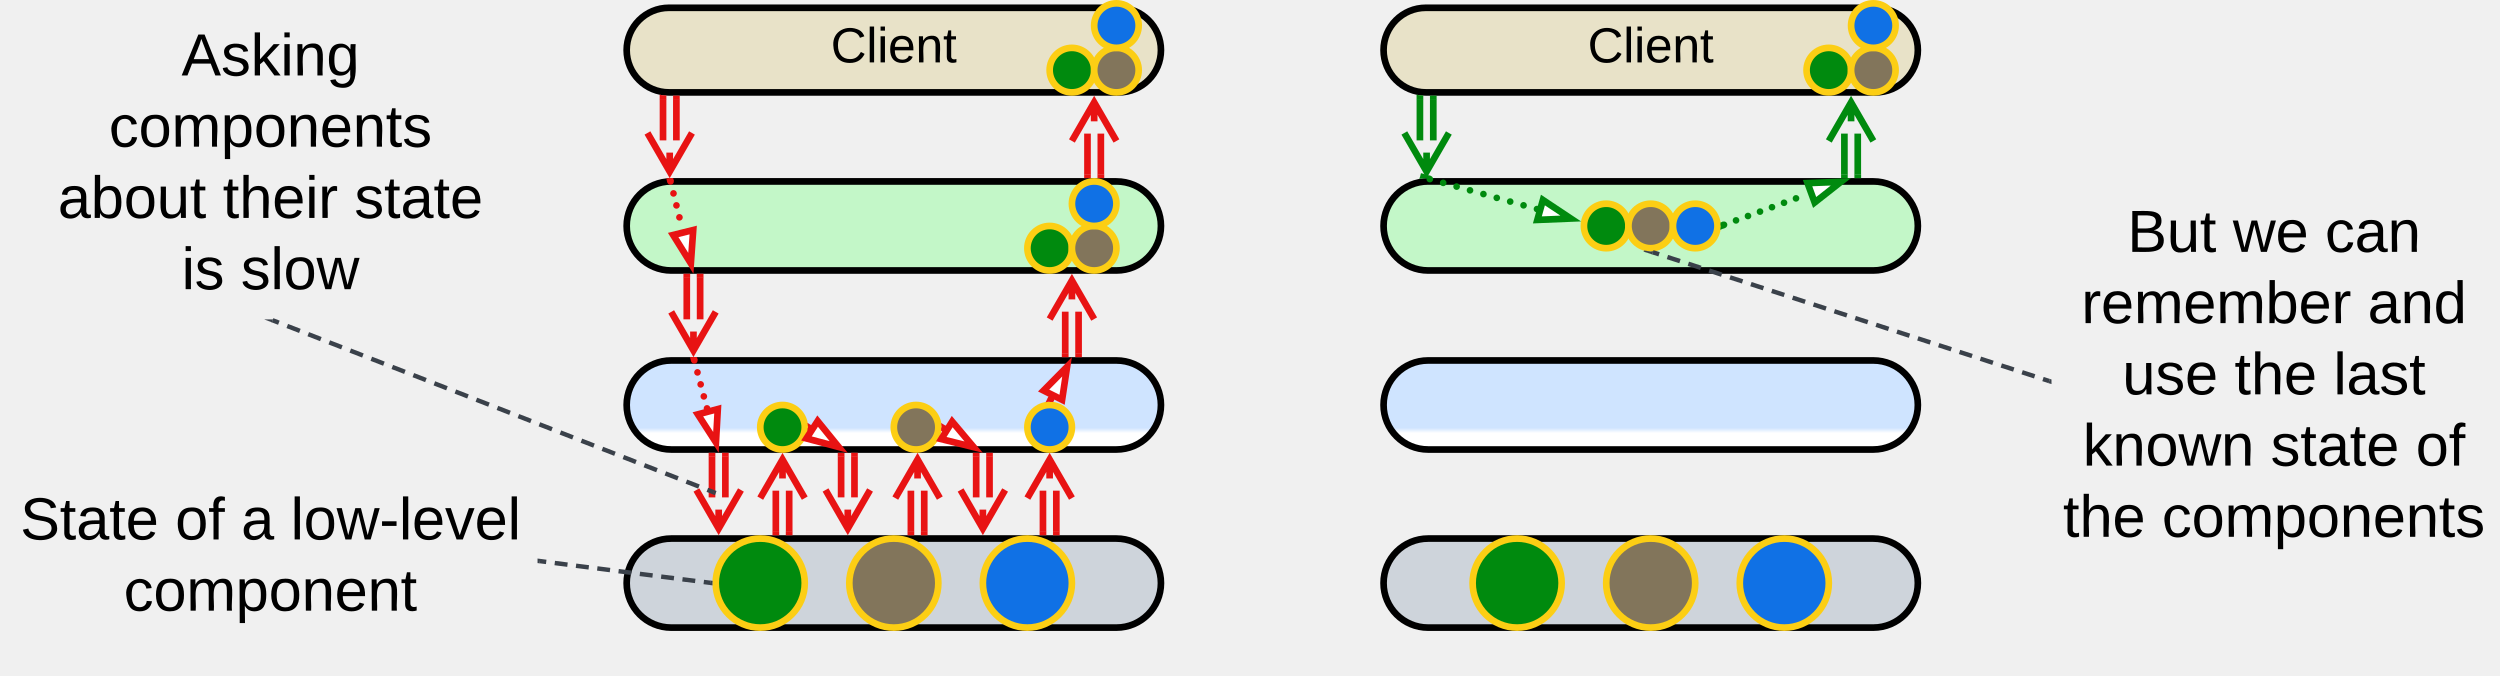
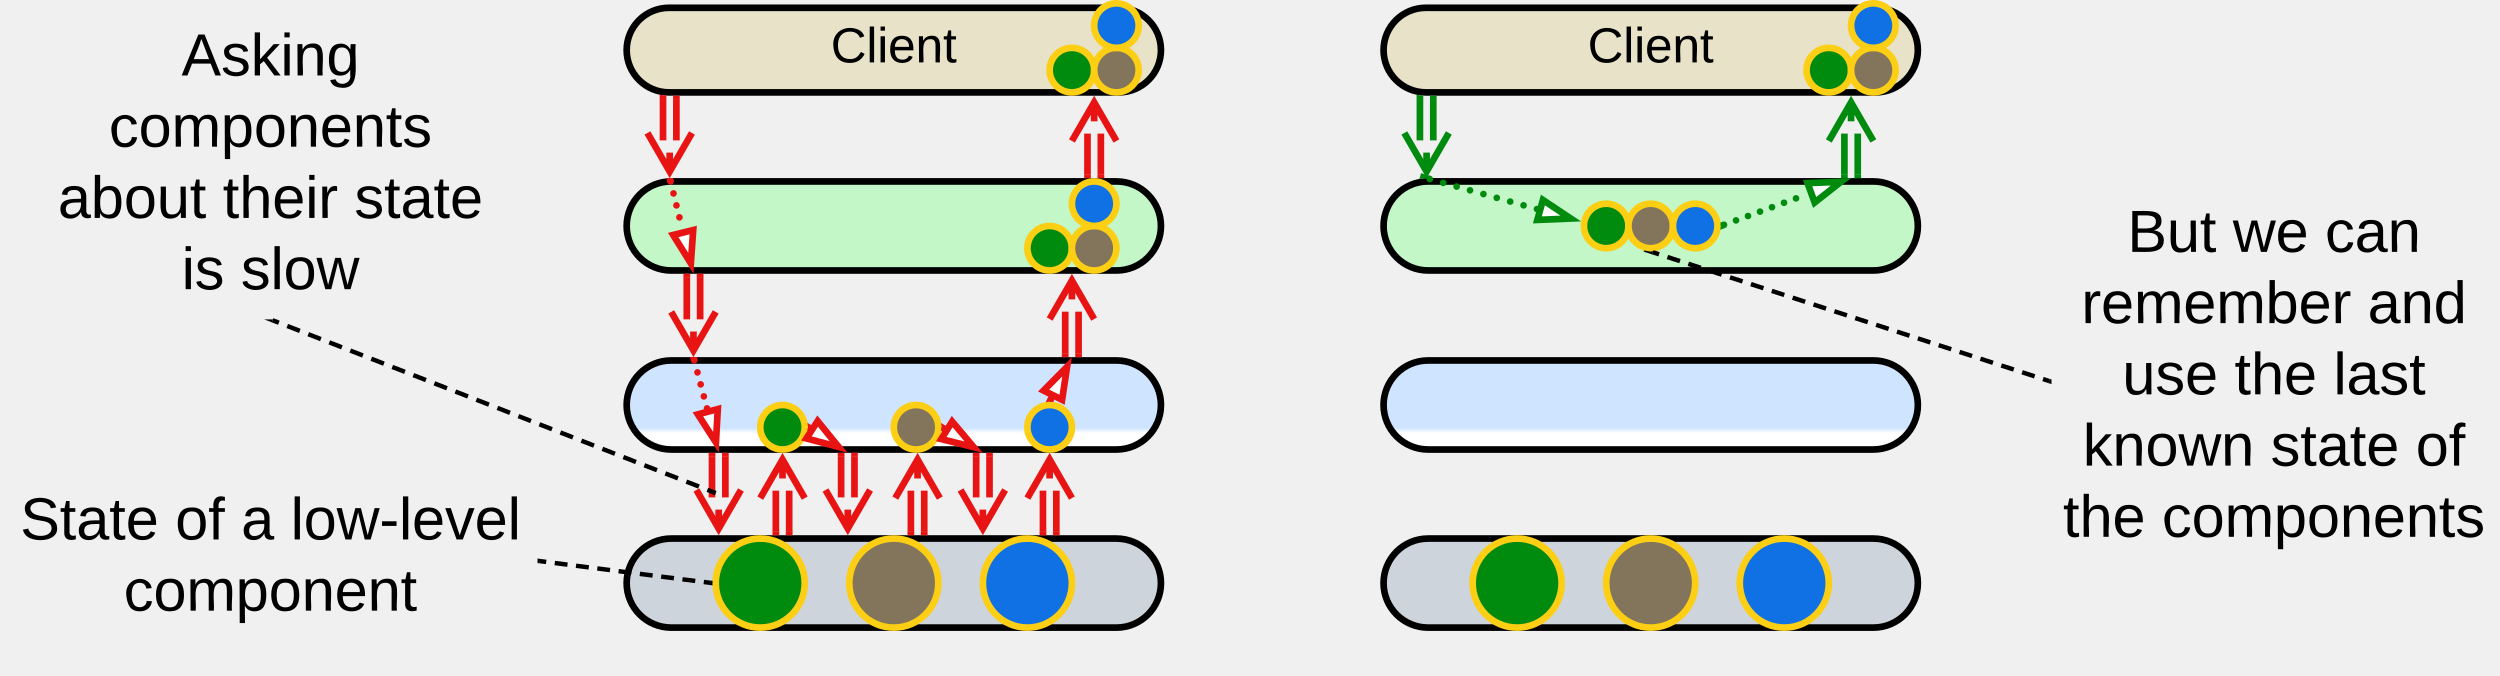
<svg xmlns="http://www.w3.org/2000/svg" xmlns:ns1="lucid" xmlns:xlink="http://www.w3.org/1999/xlink" width="1123" height="303.42">
  <g transform="translate(-78.5 -438.5)" ns1:page-tab-id="0_0">
    <path d="M360 700.42a20 20 0 0 1 20-20h200a20 20 0 0 1 20 20 20 20 0 0 1-20 20H380a20 20 0 0 1-20-20z" stroke="#000" stroke-width="3" fill="#ced4db" />
    <path d="M360 620.42a20 20 0 0 1 20-20h200a20 20 0 0 1 20 20 20 20 0 0 1-20 20H380a20 20 0 0 1-20-20z" stroke="#000" stroke-width="3" fill="url(#a)" />
    <path d="M360 540a20 20 0 0 1 20-20h200a20 20 0 0 1 20 20 20 20 0 0 1-20 20H380a20 20 0 0 1-20-20z" stroke="#000" stroke-width="3" fill="#c3f7c8" />
    <path d="M360 461a19 19 0 0 1 19-19h202a19 19 0 0 1 19 19 19 19 0 0 1-19 19H379a19 19 0 0 1-19-19z" stroke="#000" stroke-width="3" fill="#e8e2c8" />
    <use xlink:href="#b" transform="matrix(1,0,0,1,365,447) translate(86.70253 19.52778)" />
    <path d="M440 700.42c0 11.04-8.95 20-20 20s-20-8.96-20-20c0-11.05 8.95-20 20-20s20 8.95 20 20z" stroke="#fcce14" stroke-width="3" fill="#008a0e" />
    <path d="M500 700.42c0 11.04-8.95 20-20 20s-20-8.96-20-20c0-11.05 8.95-20 20-20s20 8.95 20 20z" stroke="#fcce14" stroke-width="3" fill="#82755b" />
    <path d="M560 700.42c0 11.04-8.95 20-20 20s-20-8.96-20-20c0-11.05 8.95-20 20-20s20 8.95 20 20z" stroke="#fcce14" stroke-width="3" fill="#1071e5" />
    <path d="M382.33 483v18.56M376.33 483v18.56" stroke="#e81313" stroke-width="3" fill="none" />
    <path d="M383.8 483.04h-2.94v-1.54h2.95zM375.8 481.25l2 .16v1.64h-2.94v-2z" stroke="#e81313" stroke-width=".05" fill="#e81313" />
    <path d="M389.33 498.23l-10 17.32-10-17.32m10 17.32v-8.5M393 563v18.93M387 563v18.93" stroke="#e81313" stroke-width="3" fill="none" />
    <path d="M394.48 563.04h-2.96v-1.54h2.96zM388.48 563.04h-2.96v-1.54h2.96z" stroke="#e81313" stroke-width=".05" fill="#e81313" />
    <path d="M400 578.6l-10 17.32-10-17.32m10 17.32v-8.5M404.33 643.42v18.5M398.33 643.42v18.5" stroke="#e81313" stroke-width="3" fill="none" />
    <path d="M405.8 643.46h-2.94v-1.54h2.95zM399.8 643.46h-2.94v-1.54h2.95z" stroke="#e81313" stroke-width=".05" fill="#e81313" />
    <path d="M411.33 658.6l-10 17.32-10-17.32m10 17.32v-8.5M427 677.42v-18.5M433 677.42v-18.5" stroke="#e81313" stroke-width="3" fill="none" />
    <path d="M428.48 677.38v1.54h-2.96v-1.54zM434.48 677.38v1.54h-2.96v-1.54z" stroke="#e81313" stroke-width=".05" fill="#e81313" />
    <path d="M420 662.26l10-17.32 10 17.32m-10-17.32v8.5" stroke="#e81313" stroke-width="3" fill="none" />
    <path d="M440 630.42c0 5.52-4.48 10-10 10s-10-4.48-10-10 4.48-10 10-10 10 4.48 10 10z" stroke="#fcce14" stroke-width="3" fill="#008a0e" />
    <path d="M500 630.42c0 5.52-4.48 10-10 10s-10-4.48-10-10 4.48-10 10-10 10 4.48 10 10z" stroke="#fcce14" stroke-width="3" fill="#82755b" />
    <path d="M560 630.42c0 5.52-4.48 10-10 10s-10-4.48-10-10 4.48-10 10-10 10 4.48 10 10z" stroke="#fcce14" stroke-width="3" fill="#1071e5" />
    <path d="M462.33 643.42v18.5M456.33 643.42v18.5" stroke="#e81313" stroke-width="3" fill="none" />
    <path d="M463.8 643.46h-2.94v-1.54h2.95zM457.8 643.46h-2.94v-1.54h2.95z" stroke="#e81313" stroke-width=".05" fill="#e81313" />
    <path d="M469.33 658.6l-10 17.32-10-17.32m10 17.32v-8.5M487.67 677.42v-18.5M493.67 677.42v-18.5" stroke="#e81313" stroke-width="3" fill="none" />
    <path d="M489.14 677.38v1.54h-2.95v-1.54zM495.14 677.38v1.54h-2.95v-1.54z" stroke="#e81313" stroke-width=".05" fill="#e81313" />
    <path d="M480.67 662.24l10-17.32 10 17.32m-10-17.32v8.5M523 643.42v18.5M517 643.42v18.5" stroke="#e81313" stroke-width="3" fill="none" />
    <path d="M524.48 643.46h-2.96v-1.54h2.96zM518.48 643.46h-2.96v-1.54h2.96z" stroke="#e81313" stroke-width=".05" fill="#e81313" />
    <path d="M530 658.6l-10 17.32-10-17.32m10 17.32v-8.5M547 677.42v-18.5M553 677.42v-18.5" stroke="#e81313" stroke-width="3" fill="none" />
    <path d="M548.48 677.38v1.54h-2.96v-1.54zM554.48 677.38v1.54h-2.96v-1.54z" stroke="#e81313" stroke-width=".05" fill="#e81313" />
    <path d="M540 662.24l10-17.32 10 17.32m-10-17.32v8.5M557 597.42V578.5M563 597.42V578.5" stroke="#e81313" stroke-width="3" fill="none" />
    <path d="M558.48 597.38v1.54h-2.96v-1.54zM564.48 597.38v1.54h-2.96v-1.54z" stroke="#e81313" stroke-width=".05" fill="#e81313" />
    <path d="M550 581.82l10-17.32 10 17.32m-10-17.32v8.5M567 517v-18.5M573 517v-18.5" stroke="#e81313" stroke-width="3" fill="none" />
    <path d="M568.48 516.96v1.54h-2.96v-1.54zM574.48 516.96v1.54h-2.96v-1.54z" stroke="#e81313" stroke-width=".05" fill="#e81313" />
    <path d="M560 501.82l10-17.32 10 17.32m-10-17.32v8.5" stroke="#e81313" stroke-width="3" fill="none" />
    <path d="M549.17 617.58v-.02a1.5 1.5 0 0 1 1.5-1.5 1.5 1.5 0 0 1 1.5 1.5 1.5 1.5 0 0 1-1.5 1.5 1.5 1.5 0 0 1-1.5-1.5" fill="#e81313" />
    <path d="M552 618.2l-.45.9-1.55-.2-1.76.24 1.13-2.27z" stroke="#e81313" stroke-width=".05" fill="#e81313" />
    <path d="M557.83 603.26l-2.24 14.83-8.3-4.16z" stroke="#e81313" stroke-width="3" fill="#fff" />
    <path d="M501.3 631.23v-.02a1.5 1.5 0 0 1 1.5-1.5 1.5 1.5 0 0 1 1.5 1.5 1.5 1.5 0 0 1-1.5 1.5 1.5 1.5 0 0 1-1.5-1.5" fill="#e81313" />
    <path d="M503.6 629.98l-1.56 2.5-.78-.48.26-1.56-.25-1.9z" stroke="#e81313" stroke-width=".05" fill="#e81313" />
    <path d="M515.88 639.35l-14.56-3.6 4.9-7.87z" stroke="#e81313" stroke-width="3" fill="#fff" />
    <path d="M441.27 631.25v-.02a1.5 1.5 0 0 1 1.5-1.5 1.5 1.5 0 0 1 1.5 1.5 1.5 1.5 0 0 1-1.5 1.5 1.5 1.5 0 0 1-1.5-1.5" fill="#e81313" />
    <path d="M443.6 630l-1.6 2.5-.74-.5.26-1.56-.26-1.94z" stroke="#e81313" stroke-width=".05" fill="#e81313" />
    <path d="M455.25 639.3l-14.5-3.85 5.03-7.8z" stroke="#e81313" stroke-width="3" fill="#fff" />
    <path d="M388.88 600.38a1.5 1.5 0 0 1 1.5-1.5 1.5 1.5 0 0 1 1.5 1.5 1.5 1.5 0 0 1-1.5 1.5 1.5 1.5 0 0 1-1.5-1.5v-.03m1.43 5.43a1.5 1.5 0 0 1 1.5-1.5 1.5 1.5 0 0 1 1.5 1.5 1.5 1.5 0 0 1-1.5 1.5 1.5 1.5 0 0 1-1.5-1.5v-.02m1.43 5.43v-.03a1.5 1.5 0 0 1 1.5-1.5 1.5 1.5 0 0 1 1.5 1.5 1.5 1.5 0 0 1-1.5 1.5 1.5 1.5 0 0 1-1.5-1.5m1.42 5.42v-.02a1.5 1.5 0 0 1 1.5-1.5 1.5 1.5 0 0 1 1.5 1.5 1.5 1.5 0 0 1-1.5 1.5 1.5 1.5 0 0 1-1.5-1.5v-.02m1.43 5.43v-.02a1.5 1.5 0 0 1 1.5-1.5 1.5 1.5 0 0 1 1.5 1.5 1.5 1.5 0 0 1-1.5 1.5 1.5 1.5 0 0 1-1.5-1.5v-.02" fill="#e81313" />
    <path d="M391.82 600.03l-2.86.75-.5-1.86h3.06z" stroke="#e81313" stroke-width=".05" fill="#e81313" />
    <path d="M400.1 637.22l-8.12-12.6 8.96-2.37z" stroke="#e81313" stroke-width="3" fill="#fff" />
    <path d="M378.2 520.02V520a1.5 1.5 0 0 1 1.5-1.5 1.5 1.5 0 0 1 1.5 1.5 1.5 1.5 0 0 1-1.5 1.5 1.5 1.5 0 0 1-1.5-1.5m1.33 5.4v-.02a1.5 1.5 0 0 1 1.5-1.5 1.5 1.5 0 0 1 1.5 1.5 1.5 1.5 0 0 1-1.5 1.5 1.5 1.5 0 0 1-1.5-1.5v-.02m1.33 5.4a1.5 1.5 0 0 1 1.5-1.5 1.5 1.5 0 0 1 1.5 1.5 1.5 1.5 0 0 1-1.5 1.5 1.5 1.5 0 0 1-1.5-1.5v-.03m1.34 5.4a1.5 1.5 0 0 1 1.5-1.5 1.5 1.5 0 0 1 1.5 1.5 1.5 1.5 0 0 1-1.5 1.5 1.5 1.5 0 0 1-1.5-1.5v-.03" fill="#e81313" />
    <path d="M381.13 519.68l-2.86.72-.43-1.74 2.1-.16h.9z" stroke="#e81313" stroke-width=".05" fill="#e81313" />
    <path d="M388.83 556.8l-7.94-12.74 9-2.23z" stroke="#e81313" stroke-width="3" fill="#fff" />
    <path d="M560 550c0 5.52-4.48 10-10 10s-10-4.48-10-10 4.48-10 10-10 10 4.48 10 10z" stroke="#fcce14" stroke-width="3" fill="#008a0e" />
    <path d="M580 550c0 5.52-4.48 10-10 10s-10-4.48-10-10 4.48-10 10-10 10 4.48 10 10z" stroke="#fcce14" stroke-width="3" fill="#82755b" />
    <path d="M580 530c0 5.52-4.48 10-10 10s-10-4.48-10-10 4.48-10 10-10 10 4.48 10 10z" stroke="#fcce14" stroke-width="3" fill="#1071e5" />
    <path d="M570 470c0 5.52-4.48 10-10 10s-10-4.48-10-10 4.48-10 10-10 10 4.48 10 10z" stroke="#fcce14" stroke-width="3" fill="#008a0e" />
    <path d="M590 470c0 5.52-4.48 10-10 10s-10-4.48-10-10 4.48-10 10-10 10 4.48 10 10z" stroke="#fcce14" stroke-width="3" fill="#82755b" />
    <path d="M590 450c0 5.52-4.48 10-10 10s-10-4.48-10-10 4.48-10 10-10 10 4.48 10 10z" stroke="#fcce14" stroke-width="3" fill="#1071e5" />
    <path d="M700 700.42a20 20 0 0 1 20-20h200a20 20 0 0 1 20 20 20 20 0 0 1-20 20H720a20 20 0 0 1-20-20z" stroke="#000" stroke-width="3" fill="#ced4db" />
    <path d="M700 620.42a20 20 0 0 1 20-20h200a20 20 0 0 1 20 20 20 20 0 0 1-20 20H720a20 20 0 0 1-20-20z" stroke="#000" stroke-width="3" fill="url(#c)" />
    <path d="M700 540a20 20 0 0 1 20-20h200a20 20 0 0 1 20 20 20 20 0 0 1-20 20H720a20 20 0 0 1-20-20z" stroke="#000" stroke-width="3" fill="#c3f7c8" />
    <path d="M700 461a19 19 0 0 1 19-19h202a19 19 0 0 1 19 19 19 19 0 0 1-19 19H719a19 19 0 0 1-19-19z" stroke="#000" stroke-width="3" fill="#e8e2c8" />
    <use xlink:href="#b" transform="matrix(1,0,0,1,705,447) translate(86.70253 19.52778)" />
    <path d="M780 700.42c0 11.04-8.95 20-20 20s-20-8.96-20-20c0-11.05 8.95-20 20-20s20 8.95 20 20z" stroke="#fcce14" stroke-width="3" fill="#008a0e" />
    <path d="M840 700.42c0 11.04-8.95 20-20 20s-20-8.96-20-20c0-11.05 8.95-20 20-20s20 8.95 20 20z" stroke="#fcce14" stroke-width="3" fill="#82755b" />
    <path d="M900 700.42c0 11.04-8.95 20-20 20s-20-8.96-20-20c0-11.05 8.95-20 20-20s20 8.95 20 20z" stroke="#fcce14" stroke-width="3" fill="#1071e5" />
    <path d="M722.33 483v18.56M716.33 483v18.56" stroke="#008a0e" stroke-width="3" fill="none" />
    <path d="M723.8 483.04h-2.94v-1.54h2.95zM715.8 481.25l2 .16v1.64h-2.94v-2z" stroke="#008a0e" stroke-width=".05" fill="#008a0e" />
    <path d="M729.33 498.23l-10 17.32-10-17.32m10 17.32v-8.5M907 517v-18.5M913 517v-18.5" stroke="#008a0e" stroke-width="3" fill="none" />
    <path d="M908.48 516.96v1.54h-2.96v-1.54zM914.48 516.96v1.54h-2.96v-1.54z" stroke="#008a0e" stroke-width=".05" fill="#008a0e" />
    <path d="M900 501.82l10-17.32 10 17.32m-10-17.32v8.5" stroke="#008a0e" stroke-width="3" fill="none" />
    <path d="M719.28 518.97v-.02a1.5 1.5 0 0 1 1.5-1.5 1.5 1.5 0 0 1 1.5 1.5 1.5 1.5 0 0 1-1.5 1.5 1.5 1.5 0 0 1-1.5-1.5m6 1.7a1.5 1.5 0 0 1 1.5-1.5 1.5 1.5 0 0 1 1.5 1.5 1.5 1.5 0 0 1-1.5 1.5 1.5 1.5 0 0 1-1.5-1.5v-.03m6.03 1.7a1.5 1.5 0 0 1 1.5-1.5 1.5 1.5 0 0 1 1.5 1.5 1.5 1.5 0 0 1-1.5 1.5 1.5 1.5 0 0 1-1.5-1.5v-.02m6.02 1.72V524a1.5 1.5 0 0 1 1.5-1.5 1.5 1.5 0 0 1 1.5 1.5 1.5 1.5 0 0 1-1.5 1.5 1.5 1.5 0 0 1-1.5-1.5m6.02 1.7v-.02a1.5 1.5 0 0 1 1.5-1.5 1.5 1.5 0 0 1 1.5 1.5 1.5 1.5 0 0 1-1.5 1.5 1.5 1.5 0 0 1-1.5-1.5m6 1.7a1.5 1.5 0 0 1 1.5-1.5 1.5 1.5 0 0 1 1.5 1.5 1.5 1.5 0 0 1-1.5 1.5 1.5 1.5 0 0 1-1.5-1.5v-.03m6.03 1.7a1.5 1.5 0 0 1 1.5-1.5 1.5 1.5 0 0 1 1.5 1.5 1.5 1.5 0 0 1-1.5 1.5 1.5 1.5 0 0 1-1.5-1.5v-.02m6 1.72v-.02a1.5 1.5 0 0 1 1.5-1.5 1.5 1.5 0 0 1 1.5 1.5 1.5 1.5 0 0 1-1.5 1.5 1.5 1.5 0 0 1-1.5-1.5m6.03 1.7v-.02a1.5 1.5 0 0 1 1.5-1.5 1.5 1.5 0 0 1 1.5 1.5 1.5 1.5 0 0 1-1.5 1.5 1.5 1.5 0 0 1-1.5-1.5" fill="#008a0e" />
    <path d="M721.2 517.54l-.26.96h-1l-3.3.26-.52.12.72-2.56z" stroke="#008a0e" stroke-width=".05" fill="#008a0e" />
    <path d="M784.08 536.66l-15 .62 2.5-8.93z" stroke="#008a0e" stroke-width="3" fill="#fff" />
    <path d="M810 540c0 5.52-4.48 10-10 10s-10-4.48-10-10 4.48-10 10-10 10 4.48 10 10z" stroke="#fcce14" stroke-width="3" fill="#008a0e" />
    <path d="M830 540c0 5.52-4.48 10-10 10s-10-4.48-10-10 4.48-10 10-10 10 4.48 10 10z" stroke="#fcce14" stroke-width="3" fill="#82755b" />
    <path d="M850 540c0 5.52-4.48 10-10 10s-10-4.48-10-10 4.48-10 10-10 10 4.48 10 10z" stroke="#fcce14" stroke-width="3" fill="#1071e5" />
    <path d="M910 470c0 5.52-4.48 10-10 10s-10-4.48-10-10 4.48-10 10-10 10 4.48 10 10z" stroke="#fcce14" stroke-width="3" fill="#008a0e" />
    <path d="M930 470c0 5.52-4.48 10-10 10s-10-4.48-10-10 4.48-10 10-10 10 4.48 10 10z" stroke="#fcce14" stroke-width="3" fill="#82755b" />
    <path d="M930 450c0 5.52-4.48 10-10 10s-10-4.48-10-10 4.48-10 10-10 10 4.48 10 10z" stroke="#fcce14" stroke-width="3" fill="#1071e5" />
    <path d="M851.42 539.5v-.02a1.5 1.5 0 0 1 1.5-1.5 1.5 1.5 0 0 1 1.5 1.5 1.5 1.5 0 0 1-1.5 1.5 1.5 1.5 0 0 1-1.5-1.5m5.4-1.96v-.02a1.5 1.5 0 0 1 1.5-1.5 1.5 1.5 0 0 1 1.5 1.5 1.5 1.5 0 0 1-1.5 1.5 1.5 1.5 0 0 1-1.5-1.5m5.38-1.97a1.5 1.5 0 0 1 1.5-1.5 1.5 1.5 0 0 1 1.5 1.5 1.5 1.5 0 0 1-1.5 1.5 1.5 1.5 0 0 1-1.5-1.5v-.02m5.4-1.95a1.5 1.5 0 0 1 1.5-1.5 1.5 1.5 0 0 1 1.5 1.5 1.5 1.5 0 0 1-1.5 1.5 1.5 1.5 0 0 1-1.5-1.5v-.03m5.38-1.95a1.5 1.5 0 0 1 1.5-1.5 1.5 1.5 0 0 1 1.5 1.5 1.5 1.5 0 0 1-1.5 1.5 1.5 1.5 0 0 1-1.5-1.5v-.03m5.4-1.95v-.02a1.5 1.5 0 0 1 1.5-1.5 1.5 1.5 0 0 1 1.5 1.5 1.5 1.5 0 0 1-1.5 1.5 1.5 1.5 0 0 1-1.5-1.5v-.02m5.38-1.95a1.5 1.5 0 0 1 1.5-1.5 1.5 1.5 0 0 1 1.5 1.5 1.5 1.5 0 0 1-1.5 1.5 1.5 1.5 0 0 1-1.5-1.5v-.02" fill="#008a0e" />
    <path d="M853.47 540.85l-2.22.82.27-1.65-.2-1.52 1.13-.4z" stroke="#008a0e" stroke-width=".05" fill="#008a0e" />
    <path d="M905.44 520.17l-11.8 9.28-3.18-8.7z" stroke="#008a0e" stroke-width="3" fill="#fff" />
    <path d="M90 448a6 6 0 0 1 6-6h208a6 6 0 0 1 6 6v128a6 6 0 0 1-6 6H96a6 6 0 0 1-6-6z" stroke="#000" stroke-opacity="0" stroke-width="3" fill="#fff" fill-opacity="0" />
    <use xlink:href="#d" transform="matrix(1,0,0,1,95,447) translate(65.03704 25.39583)" />
    <use xlink:href="#e" transform="matrix(1,0,0,1,95,447) translate(32.44444 57.39583)" />
    <use xlink:href="#f" transform="matrix(1,0,0,1,95,447) translate(9.518519 89.39583)" />
    <use xlink:href="#g" transform="matrix(1,0,0,1,95,447) translate(83.59259 89.39583)" />
    <use xlink:href="#h" transform="matrix(1,0,0,1,95,447) translate(142.7037 89.39583)" />
    <use xlink:href="#i" transform="matrix(1,0,0,1,95,447) translate(65.11111 121.3958)" />
    <use xlink:href="#j" transform="matrix(1,0,0,1,95,447) translate(91.7037 121.3958)" />
    <path d="M80 646.42a6 6 0 0 1 6-6h228a6 6 0 0 1 6 6v88a6 6 0 0 1-6 6H86a6 6 0 0 1-6-6z" stroke="#000" stroke-opacity="0" stroke-width="3" fill="#fff" fill-opacity="0" />
    <use xlink:href="#k" transform="matrix(1,0,0,1,85,645.4173) translate(2.592593 35.39583)" />
    <use xlink:href="#l" transform="matrix(1,0,0,1,85,645.4173) translate(72.22222 35.39583)" />
    <use xlink:href="#m" transform="matrix(1,0,0,1,85,645.4173) translate(101.8519 35.39583)" />
    <use xlink:href="#n" transform="matrix(1,0,0,1,85,645.4173) translate(124.0741 35.39583)" />
    <use xlink:href="#o" transform="matrix(1,0,0,1,85,645.4173) translate(49.11111 67.39583)" />
-     <path d="M321 690.54l2.86.37m3.83.5l5.73.73m3.82.5l5.74.72m3.82.48l5.73.73m3.83.5l5.74.72m3.82.5l5.74.72m3.83.5l5.75.72m3.82.5l5.74.72m3.84.48l2.87.37" stroke="#3a414a" stroke-width="2" fill="none" />
-     <path d="M321.14 689.58l-.25 1.93-.9-.1v-1.97zM398.6 699.45l-.1.9.03 1.05-1.17-.14.25-1.94z" stroke="#3a414a" stroke-width=".05" fill="#3a414a" />
-     <path d="M200.93 582.36l2.83 1.1m3.78 1.48l5.66 2.2m3.77 1.48l5.66 2.2m3.78 1.48l5.67 2.2m3.77 1.48l5.66 2.2m3.78 1.48l5.66 2.2m3.77 1.48l5.67 2.2m3.78 1.48l5.66 2.2m3.78 1.48l5.66 2.2m3.78 1.48l5.66 2.2m3.77 1.48l5.66 2.2m3.8 1.48l5.65 2.2m3.77 1.48l5.66 2.2m3.78 1.48l5.66 2.2m3.77 1.48l5.65 2.2m3.78 1.48l5.66 2.2m3.76 1.47l5.66 2.2m3.78 1.48l5.66 2.22m3.77 1.47l5.66 2.2m3.77 1.47l5.66 2.2m3.77 1.48l5.66 2.2m3.78 1.48l2.83 1.1" stroke="#3a414a" stroke-width="2" fill="none" />
-     <path d="M200.6 583.28l-3.28-1.28h3.78z" stroke="#3a414a" stroke-width=".05" fill="#3a414a" />
-     <path d="M399.04 659.63l.96.37" stroke="#3a414a" stroke-width="2" fill="none" />
+     <path d="M321 690.54l2.86.37m3.83.5l5.73.73m3.82.5l5.74.72m3.82.48l5.73.73m3.83.5l5.74.72m3.82.5l5.74.72m3.83.5l5.75.72m3.82.5l5.74.72m3.84.48l2.87.37" stroke="#000" stroke-width="2" fill="none" />
+     <path d="M321.14 689.58l-.25 1.93-.9-.1v-1.97zM398.6 699.45l-.1.9.03 1.05-1.17-.14.25-1.94z" stroke="#000" stroke-width=".05" fill="#000" />
+     <path d="M200.93 582.36l2.83 1.1m3.78 1.48l5.66 2.2m3.77 1.48l5.66 2.2m3.78 1.48l5.67 2.2m3.77 1.48l5.66 2.2m3.78 1.48l5.66 2.2m3.77 1.48l5.67 2.2m3.78 1.48l5.66 2.2m3.78 1.48l5.66 2.2m3.78 1.48l5.66 2.2m3.77 1.48l5.66 2.2m3.8 1.48l5.65 2.2m3.77 1.48l5.66 2.2m3.78 1.48l5.66 2.2m3.77 1.48l5.65 2.2m3.78 1.48l5.66 2.2m3.76 1.47l5.66 2.2m3.78 1.48l5.66 2.22m3.77 1.47l5.66 2.2m3.77 1.47l5.66 2.2m3.77 1.48l5.66 2.2m3.78 1.48l2.83 1.1" stroke="#000" stroke-width="2" fill="none" />
+     <path d="M200.6 583.28l-3.28-1.28h3.78z" stroke="#000" stroke-width=".05" fill="#000" />
+     <path d="M399.04 659.63l.96.37" stroke="#000" stroke-width="2" fill="none" />
    <path d="M1000 526a6 6 0 0 1 6-6h188a6 6 0 0 1 6 6v168a6 6 0 0 1-6 6h-188a6 6 0 0 1-6-6z" stroke="#000" stroke-opacity="0" stroke-width="3" fill="#fff" fill-opacity="0" />
    <g>
      <use xlink:href="#p" transform="matrix(1,0,0,1,1005,525) translate(29.11111 26.64583)" />
      <use xlink:href="#q" transform="matrix(1,0,0,1,1005,525) translate(76.51852 26.64583)" />
      <use xlink:href="#r" transform="matrix(1,0,0,1,1005,525) translate(117.9259 26.64583)" />
      <use xlink:href="#s" transform="matrix(1,0,0,1,1005,525) translate(8.481481 58.64583)" />
      <use xlink:href="#t" transform="matrix(1,0,0,1,1005,525) translate(137.0741 58.64583)" />
      <use xlink:href="#u" transform="matrix(1,0,0,1,1005,525) translate(26.88889 90.64583)" />
      <use xlink:href="#v" transform="matrix(1,0,0,1,1005,525) translate(77.25926 90.64583)" />
      <use xlink:href="#w" transform="matrix(1,0,0,1,1005,525) translate(121.7037 90.64583)" />
      <use xlink:href="#x" transform="matrix(1,0,0,1,1005,525) translate(9.111111 122.6458)" />
      <use xlink:href="#y" transform="matrix(1,0,0,1,1005,525) translate(93.48148 122.6458)" />
      <use xlink:href="#z" transform="matrix(1,0,0,1,1005,525) translate(158.6667 122.6458)" />
      <use xlink:href="#v" transform="matrix(1,0,0,1,1005,525) translate(0.2222222 154.6458)" />
      <use xlink:href="#A" transform="matrix(1,0,0,1,1005,525) translate(44.66667 154.6458)" />
    </g>
-     <path d="M820.95 551.83l2.8.9m3.76 1.23l5.64 1.83m3.75 1.2l5.6 1.83m3.76 1.22l5.62 1.83m3.75 1.22l5.63 1.82m3.75 1.22l5.63 1.83m3.75 1.22L880 571m3.75 1.23l5.63 1.83m3.75 1.22l5.62 1.83m3.75 1.22l5.63 1.83m3.75 1.22l5.62 1.83m3.75 1.2l5.62 1.84m3.75 1.22l5.63 1.83m3.75 1.2l5.62 1.83m3.75 1.22l5.62 1.83m3.74 1.22l5.63 1.82m3.75 1.22l5.62 1.83m3.75 1.22l5.6 1.8m3.76 1.23l5.63 1.83m3.74 1.22l2.8.9" stroke="#3a414a" stroke-width="2" fill="none" />
-     <path d="M820 551.52l1.14-.18-.47 1.42-3.82-1.24.15-.48zM1000 608.98V611l-1.28-.4.6-1.86z" stroke="#3a414a" stroke-width=".05" fill="#3a414a" />
+     <path d="M820.95 551.83l2.8.9m3.76 1.23l5.64 1.83m3.75 1.2l5.6 1.83m3.76 1.22l5.62 1.83m3.75 1.22l5.63 1.82m3.75 1.22l5.63 1.83m3.75 1.22L880 571m3.75 1.23l5.63 1.83m3.75 1.22l5.62 1.83m3.75 1.22l5.63 1.83m3.75 1.22l5.62 1.83m3.75 1.2l5.62 1.84m3.75 1.22l5.63 1.83m3.75 1.2l5.62 1.83m3.75 1.22l5.62 1.83m3.74 1.22l5.63 1.82m3.75 1.22l5.62 1.83m3.75 1.22l5.6 1.8m3.76 1.23l5.63 1.83m3.74 1.22l2.8.9" stroke="#000" stroke-width="2" fill="none" />
+     <path d="M820 551.52l1.14-.18-.47 1.42-3.82-1.24.15-.48zM1000 608.98V611l-1.28-.4.6-1.86z" stroke="#000" stroke-width=".05" fill="#000" />
    <defs>
      <linearGradient gradientUnits="userSpaceOnUse" id="a" x1="360" y1="640.42" x2="360" y2="600.42">
        <stop offset="18.48%" stop-color="#fff" />
        <stop offset="24.28%" stop-color="#cfe4ff" />
      </linearGradient>
      <path d="M212-179c-10-28-35-45-73-45-59 0-87 40-87 99 0 60 29 101 89 101 43 0 62-24 78-52l27 14C228-24 195 4 139 4 59 4 22-46 18-125c-6-104 99-153 187-111 19 9 31 26 39 46" id="B" />
      <path d="M24 0v-261h32V0H24" id="C" />
      <path d="M24-231v-30h32v30H24zM24 0v-190h32V0H24" id="D" />
      <path d="M100-194c63 0 86 42 84 106H49c0 40 14 67 53 68 26 1 43-12 49-29l28 8c-11 28-37 45-77 45C44 4 14-33 15-96c1-61 26-98 85-98zm52 81c6-60-76-77-97-28-3 7-6 17-6 28h103" id="E" />
      <path d="M117-194c89-4 53 116 60 194h-32v-121c0-31-8-49-39-48C34-167 62-67 57 0H25l-1-190h30c1 10-1 24 2 32 11-22 29-35 61-36" id="F" />
      <path d="M59-47c-2 24 18 29 38 22v24C64 9 27 4 27-40v-127H5v-23h24l9-43h21v43h35v23H59v120" id="G" />
      <g id="b">
        <use transform="matrix(0.0617284,0,0,0.0617284,0,0)" xlink:href="#B" />
        <use transform="matrix(0.0617284,0,0,0.0617284,15.98765,0)" xlink:href="#C" />
        <use transform="matrix(0.0617284,0,0,0.0617284,20.8642,0)" xlink:href="#D" />
        <use transform="matrix(0.0617284,0,0,0.0617284,25.74074,0)" xlink:href="#E" />
        <use transform="matrix(0.0617284,0,0,0.0617284,38.08642,0)" xlink:href="#F" />
        <use transform="matrix(0.0617284,0,0,0.0617284,50.4321,0)" xlink:href="#G" />
      </g>
      <linearGradient gradientUnits="userSpaceOnUse" id="c" x1="700" y1="640.42" x2="700" y2="600.42">
        <stop offset="18.48%" stop-color="#fff" />
        <stop offset="24.28%" stop-color="#cfe4ff" />
      </linearGradient>
      <path d="M205 0l-28-72H64L36 0H1l101-248h38L239 0h-34zm-38-99l-47-123c-12 45-31 82-46 123h93" id="H" />
      <path d="M135-143c-3-34-86-38-87 0 15 53 115 12 119 90S17 21 10-45l28-5c4 36 97 45 98 0-10-56-113-15-118-90-4-57 82-63 122-42 12 7 21 19 24 35" id="I" />
      <path d="M143 0L79-87 56-68V0H24v-261h32v163l83-92h37l-77 82L181 0h-38" id="J" />
      <path d="M177-190C167-65 218 103 67 71c-23-6-38-20-44-43l32-5c15 47 100 32 89-28v-30C133-14 115 1 83 1 29 1 15-40 15-95c0-56 16-97 71-98 29-1 48 16 59 35 1-10 0-23 2-32h30zM94-22c36 0 50-32 50-73 0-42-14-75-50-75-39 0-46 34-46 75s6 73 46 73" id="K" />
      <g id="d">
        <use transform="matrix(0.07407407,0,0,0.07407407,0,0)" xlink:href="#H" />
        <use transform="matrix(0.07407407,0,0,0.07407407,17.77778,0)" xlink:href="#I" />
        <use transform="matrix(0.07407407,0,0,0.07407407,31.11111,0)" xlink:href="#J" />
        <use transform="matrix(0.07407407,0,0,0.07407407,44.44444,0)" xlink:href="#D" />
        <use transform="matrix(0.07407407,0,0,0.07407407,50.2963,0)" xlink:href="#F" />
        <use transform="matrix(0.07407407,0,0,0.07407407,65.11111,0)" xlink:href="#K" />
      </g>
      <path d="M96-169c-40 0-48 33-48 73s9 75 48 75c24 0 41-14 43-38l32 2c-6 37-31 61-74 61-59 0-76-41-82-99-10-93 101-131 147-64 4 7 5 14 7 22l-32 3c-4-21-16-35-41-35" id="L" />
      <path d="M100-194c62-1 85 37 85 99 1 63-27 99-86 99S16-35 15-95c0-66 28-99 85-99zM99-20c44 1 53-31 53-75 0-43-8-75-51-75s-53 32-53 75 10 74 51 75" id="M" />
      <path d="M210-169c-67 3-38 105-44 169h-31v-121c0-29-5-50-35-48C34-165 62-65 56 0H25l-1-190h30c1 10-1 24 2 32 10-44 99-50 107 0 11-21 27-35 58-36 85-2 47 119 55 194h-31v-121c0-29-5-49-35-48" id="N" />
      <path d="M115-194c55 1 70 41 70 98S169 2 115 4C84 4 66-9 55-30l1 105H24l-1-265h31l2 30c10-21 28-34 59-34zm-8 174c40 0 45-34 45-75s-6-73-45-74c-42 0-51 32-51 76 0 43 10 73 51 73" id="O" />
      <g id="e">
        <use transform="matrix(0.07407407,0,0,0.07407407,0,0)" xlink:href="#L" />
        <use transform="matrix(0.07407407,0,0,0.07407407,13.33333,0)" xlink:href="#M" />
        <use transform="matrix(0.07407407,0,0,0.07407407,28.14815,0)" xlink:href="#N" />
        <use transform="matrix(0.07407407,0,0,0.07407407,50.2963,0)" xlink:href="#O" />
        <use transform="matrix(0.07407407,0,0,0.07407407,65.11111,0)" xlink:href="#M" />
        <use transform="matrix(0.07407407,0,0,0.07407407,79.92593,0)" xlink:href="#F" />
        <use transform="matrix(0.07407407,0,0,0.07407407,94.74074,0)" xlink:href="#E" />
        <use transform="matrix(0.07407407,0,0,0.07407407,109.5556,0)" xlink:href="#F" />
        <use transform="matrix(0.07407407,0,0,0.07407407,124.3704,0)" xlink:href="#G" />
        <use transform="matrix(0.07407407,0,0,0.07407407,131.7778,0)" xlink:href="#I" />
      </g>
      <path d="M141-36C126-15 110 5 73 4 37 3 15-17 15-53c-1-64 63-63 125-63 3-35-9-54-41-54-24 1-41 7-42 31l-33-3c5-37 33-52 76-52 45 0 72 20 72 64v82c-1 20 7 32 28 27v20c-31 9-61-2-59-35zM48-53c0 20 12 33 32 33 41-3 63-29 60-74-43 2-92-5-92 41" id="P" />
      <path d="M115-194c53 0 69 39 70 98 0 66-23 100-70 100C84 3 66-7 56-30L54 0H23l1-261h32v101c10-23 28-34 59-34zm-8 174c40 0 45-34 45-75 0-40-5-75-45-74-42 0-51 32-51 76 0 43 10 73 51 73" id="Q" />
      <path d="M84 4C-5 8 30-112 23-190h32v120c0 31 7 50 39 49 72-2 45-101 50-169h31l1 190h-30c-1-10 1-25-2-33-11 22-28 36-60 37" id="R" />
      <g id="f">
        <use transform="matrix(0.07407407,0,0,0.07407407,0,0)" xlink:href="#P" />
        <use transform="matrix(0.07407407,0,0,0.07407407,14.81481,0)" xlink:href="#Q" />
        <use transform="matrix(0.07407407,0,0,0.07407407,29.62963,0)" xlink:href="#M" />
        <use transform="matrix(0.07407407,0,0,0.07407407,44.44444,0)" xlink:href="#R" />
        <use transform="matrix(0.07407407,0,0,0.07407407,59.25926,0)" xlink:href="#G" />
      </g>
      <path d="M106-169C34-169 62-67 57 0H25v-261h32l-1 103c12-21 28-36 61-36 89 0 53 116 60 194h-32v-121c2-32-8-49-39-48" id="S" />
      <path d="M114-163C36-179 61-72 57 0H25l-1-190h30c1 12-1 29 2 39 6-27 23-49 58-41v29" id="T" />
      <g id="g">
        <use transform="matrix(0.07407407,0,0,0.07407407,0,0)" xlink:href="#G" />
        <use transform="matrix(0.07407407,0,0,0.07407407,7.407407,0)" xlink:href="#S" />
        <use transform="matrix(0.07407407,0,0,0.07407407,22.22222,0)" xlink:href="#E" />
        <use transform="matrix(0.07407407,0,0,0.07407407,37.03704,0)" xlink:href="#D" />
        <use transform="matrix(0.07407407,0,0,0.07407407,42.88889,0)" xlink:href="#T" />
      </g>
      <g id="h">
        <use transform="matrix(0.07407407,0,0,0.07407407,0,0)" xlink:href="#I" />
        <use transform="matrix(0.07407407,0,0,0.07407407,13.33333,0)" xlink:href="#G" />
        <use transform="matrix(0.07407407,0,0,0.07407407,20.74074,0)" xlink:href="#P" />
        <use transform="matrix(0.07407407,0,0,0.07407407,35.55556,0)" xlink:href="#G" />
        <use transform="matrix(0.07407407,0,0,0.07407407,42.96296,0)" xlink:href="#E" />
      </g>
      <g id="i">
        <use transform="matrix(0.07407407,0,0,0.07407407,0,0)" xlink:href="#D" />
        <use transform="matrix(0.07407407,0,0,0.07407407,5.851852,0)" xlink:href="#I" />
      </g>
      <path d="M206 0h-36l-40-164L89 0H53L-1-190h32L70-26l43-164h34l41 164 42-164h31" id="U" />
      <g id="j">
        <use transform="matrix(0.07407407,0,0,0.07407407,0,0)" xlink:href="#I" />
        <use transform="matrix(0.07407407,0,0,0.07407407,13.33333,0)" xlink:href="#C" />
        <use transform="matrix(0.07407407,0,0,0.07407407,19.18519,0)" xlink:href="#M" />
        <use transform="matrix(0.07407407,0,0,0.07407407,34,0)" xlink:href="#U" />
      </g>
      <path d="M185-189c-5-48-123-54-124 2 14 75 158 14 163 119 3 78-121 87-175 55-17-10-28-26-33-46l33-7c5 56 141 63 141-1 0-78-155-14-162-118-5-82 145-84 179-34 5 7 8 16 11 25" id="V" />
      <g id="k">
        <use transform="matrix(0.07407407,0,0,0.07407407,0,0)" xlink:href="#V" />
        <use transform="matrix(0.07407407,0,0,0.07407407,17.77778,0)" xlink:href="#G" />
        <use transform="matrix(0.07407407,0,0,0.07407407,25.18519,0)" xlink:href="#P" />
        <use transform="matrix(0.07407407,0,0,0.07407407,40,0)" xlink:href="#G" />
        <use transform="matrix(0.07407407,0,0,0.07407407,47.40741,0)" xlink:href="#E" />
      </g>
      <path d="M101-234c-31-9-42 10-38 44h38v23H63V0H32v-167H5v-23h27c-7-52 17-82 69-68v24" id="W" />
      <g id="l">
        <use transform="matrix(0.07407407,0,0,0.07407407,0,0)" xlink:href="#M" />
        <use transform="matrix(0.07407407,0,0,0.07407407,14.81481,0)" xlink:href="#W" />
      </g>
      <use transform="matrix(0.07407407,0,0,0.07407407,0,0)" xlink:href="#P" id="m" />
      <path d="M16-82v-28h88v28H16" id="X" />
      <path d="M108 0H70L1-190h34L89-25l56-165h34" id="Y" />
      <g id="n">
        <use transform="matrix(0.07407407,0,0,0.07407407,0,0)" xlink:href="#C" />
        <use transform="matrix(0.07407407,0,0,0.07407407,5.851852,0)" xlink:href="#M" />
        <use transform="matrix(0.07407407,0,0,0.07407407,20.66667,0)" xlink:href="#U" />
        <use transform="matrix(0.07407407,0,0,0.07407407,39.85185,0)" xlink:href="#X" />
        <use transform="matrix(0.07407407,0,0,0.07407407,48.66667,0)" xlink:href="#C" />
        <use transform="matrix(0.07407407,0,0,0.07407407,54.51852,0)" xlink:href="#E" />
        <use transform="matrix(0.07407407,0,0,0.07407407,69.33333,0)" xlink:href="#Y" />
        <use transform="matrix(0.07407407,0,0,0.07407407,82.66667,0)" xlink:href="#E" />
        <use transform="matrix(0.07407407,0,0,0.07407407,97.48148,0)" xlink:href="#C" />
      </g>
      <g id="o">
        <use transform="matrix(0.07407407,0,0,0.07407407,0,0)" xlink:href="#L" />
        <use transform="matrix(0.07407407,0,0,0.07407407,13.33333,0)" xlink:href="#M" />
        <use transform="matrix(0.07407407,0,0,0.07407407,28.14815,0)" xlink:href="#N" />
        <use transform="matrix(0.07407407,0,0,0.07407407,50.2963,0)" xlink:href="#O" />
        <use transform="matrix(0.07407407,0,0,0.07407407,65.11111,0)" xlink:href="#M" />
        <use transform="matrix(0.07407407,0,0,0.07407407,79.92593,0)" xlink:href="#F" />
        <use transform="matrix(0.07407407,0,0,0.07407407,94.74074,0)" xlink:href="#E" />
        <use transform="matrix(0.07407407,0,0,0.07407407,109.5556,0)" xlink:href="#F" />
        <use transform="matrix(0.07407407,0,0,0.07407407,124.3704,0)" xlink:href="#G" />
      </g>
      <path d="M160-131c35 5 61 23 61 61C221 17 115-2 30 0v-248c76 3 177-17 177 60 0 33-19 50-47 57zm-97-11c50-1 110 9 110-42 0-47-63-36-110-37v79zm0 115c55-2 124 14 124-45 0-56-70-42-124-44v89" id="Z" />
      <g id="p">
        <use transform="matrix(0.07407407,0,0,0.07407407,0,0)" xlink:href="#Z" />
        <use transform="matrix(0.07407407,0,0,0.07407407,17.77778,0)" xlink:href="#R" />
        <use transform="matrix(0.07407407,0,0,0.07407407,32.59259,0)" xlink:href="#G" />
      </g>
      <g id="q">
        <use transform="matrix(0.07407407,0,0,0.07407407,0,0)" xlink:href="#U" />
        <use transform="matrix(0.07407407,0,0,0.07407407,19.18519,0)" xlink:href="#E" />
      </g>
      <g id="r">
        <use transform="matrix(0.07407407,0,0,0.07407407,0,0)" xlink:href="#L" />
        <use transform="matrix(0.07407407,0,0,0.07407407,13.33333,0)" xlink:href="#P" />
        <use transform="matrix(0.07407407,0,0,0.07407407,28.14815,0)" xlink:href="#F" />
      </g>
      <g id="s">
        <use transform="matrix(0.07407407,0,0,0.07407407,0,0)" xlink:href="#T" />
        <use transform="matrix(0.07407407,0,0,0.07407407,8.814815,0)" xlink:href="#E" />
        <use transform="matrix(0.07407407,0,0,0.07407407,23.62963,0)" xlink:href="#N" />
        <use transform="matrix(0.07407407,0,0,0.07407407,45.77778,0)" xlink:href="#E" />
        <use transform="matrix(0.07407407,0,0,0.07407407,60.59259,0)" xlink:href="#N" />
        <use transform="matrix(0.07407407,0,0,0.07407407,82.74074,0)" xlink:href="#Q" />
        <use transform="matrix(0.07407407,0,0,0.07407407,97.55556,0)" xlink:href="#E" />
        <use transform="matrix(0.07407407,0,0,0.07407407,112.3704,0)" xlink:href="#T" />
      </g>
      <path d="M85-194c31 0 48 13 60 33l-1-100h32l1 261h-30c-2-10 0-23-3-31C134-8 116 4 85 4 32 4 16-35 15-94c0-66 23-100 70-100zm9 24c-40 0-46 34-46 75 0 40 6 74 45 74 42 0 51-32 51-76 0-42-9-74-50-73" id="aa" />
      <g id="t">
        <use transform="matrix(0.07407407,0,0,0.07407407,0,0)" xlink:href="#P" />
        <use transform="matrix(0.07407407,0,0,0.07407407,14.81481,0)" xlink:href="#F" />
        <use transform="matrix(0.07407407,0,0,0.07407407,29.62963,0)" xlink:href="#aa" />
      </g>
      <g id="u">
        <use transform="matrix(0.07407407,0,0,0.07407407,0,0)" xlink:href="#R" />
        <use transform="matrix(0.07407407,0,0,0.07407407,14.81481,0)" xlink:href="#I" />
        <use transform="matrix(0.07407407,0,0,0.07407407,28.14815,0)" xlink:href="#E" />
      </g>
      <g id="v">
        <use transform="matrix(0.07407407,0,0,0.07407407,0,0)" xlink:href="#G" />
        <use transform="matrix(0.07407407,0,0,0.07407407,7.407407,0)" xlink:href="#S" />
        <use transform="matrix(0.07407407,0,0,0.07407407,22.22222,0)" xlink:href="#E" />
      </g>
      <g id="w">
        <use transform="matrix(0.07407407,0,0,0.07407407,0,0)" xlink:href="#C" />
        <use transform="matrix(0.07407407,0,0,0.07407407,5.851852,0)" xlink:href="#P" />
        <use transform="matrix(0.07407407,0,0,0.07407407,20.66667,0)" xlink:href="#I" />
        <use transform="matrix(0.07407407,0,0,0.07407407,34,0)" xlink:href="#G" />
      </g>
      <g id="x">
        <use transform="matrix(0.07407407,0,0,0.07407407,0,0)" xlink:href="#J" />
        <use transform="matrix(0.07407407,0,0,0.07407407,13.33333,0)" xlink:href="#F" />
        <use transform="matrix(0.07407407,0,0,0.07407407,28.14815,0)" xlink:href="#M" />
        <use transform="matrix(0.07407407,0,0,0.07407407,42.96296,0)" xlink:href="#U" />
        <use transform="matrix(0.07407407,0,0,0.07407407,62.14815,0)" xlink:href="#F" />
      </g>
      <g id="y">
        <use transform="matrix(0.07407407,0,0,0.07407407,0,0)" xlink:href="#I" />
        <use transform="matrix(0.07407407,0,0,0.07407407,13.33333,0)" xlink:href="#G" />
        <use transform="matrix(0.07407407,0,0,0.07407407,20.74074,0)" xlink:href="#P" />
        <use transform="matrix(0.07407407,0,0,0.07407407,35.55556,0)" xlink:href="#G" />
        <use transform="matrix(0.07407407,0,0,0.07407407,42.96296,0)" xlink:href="#E" />
      </g>
      <g id="z">
        <use transform="matrix(0.07407407,0,0,0.07407407,0,0)" xlink:href="#M" />
        <use transform="matrix(0.07407407,0,0,0.07407407,14.81481,0)" xlink:href="#W" />
      </g>
      <g id="A">
        <use transform="matrix(0.07407407,0,0,0.07407407,0,0)" xlink:href="#L" />
        <use transform="matrix(0.07407407,0,0,0.07407407,13.33333,0)" xlink:href="#M" />
        <use transform="matrix(0.07407407,0,0,0.07407407,28.14815,0)" xlink:href="#N" />
        <use transform="matrix(0.07407407,0,0,0.07407407,50.2963,0)" xlink:href="#O" />
        <use transform="matrix(0.07407407,0,0,0.07407407,65.11111,0)" xlink:href="#M" />
        <use transform="matrix(0.07407407,0,0,0.07407407,79.92593,0)" xlink:href="#F" />
        <use transform="matrix(0.07407407,0,0,0.07407407,94.74074,0)" xlink:href="#E" />
        <use transform="matrix(0.07407407,0,0,0.07407407,109.5556,0)" xlink:href="#F" />
        <use transform="matrix(0.07407407,0,0,0.07407407,124.3704,0)" xlink:href="#G" />
        <use transform="matrix(0.07407407,0,0,0.07407407,131.7778,0)" xlink:href="#I" />
      </g>
    </defs>
  </g>
</svg>
